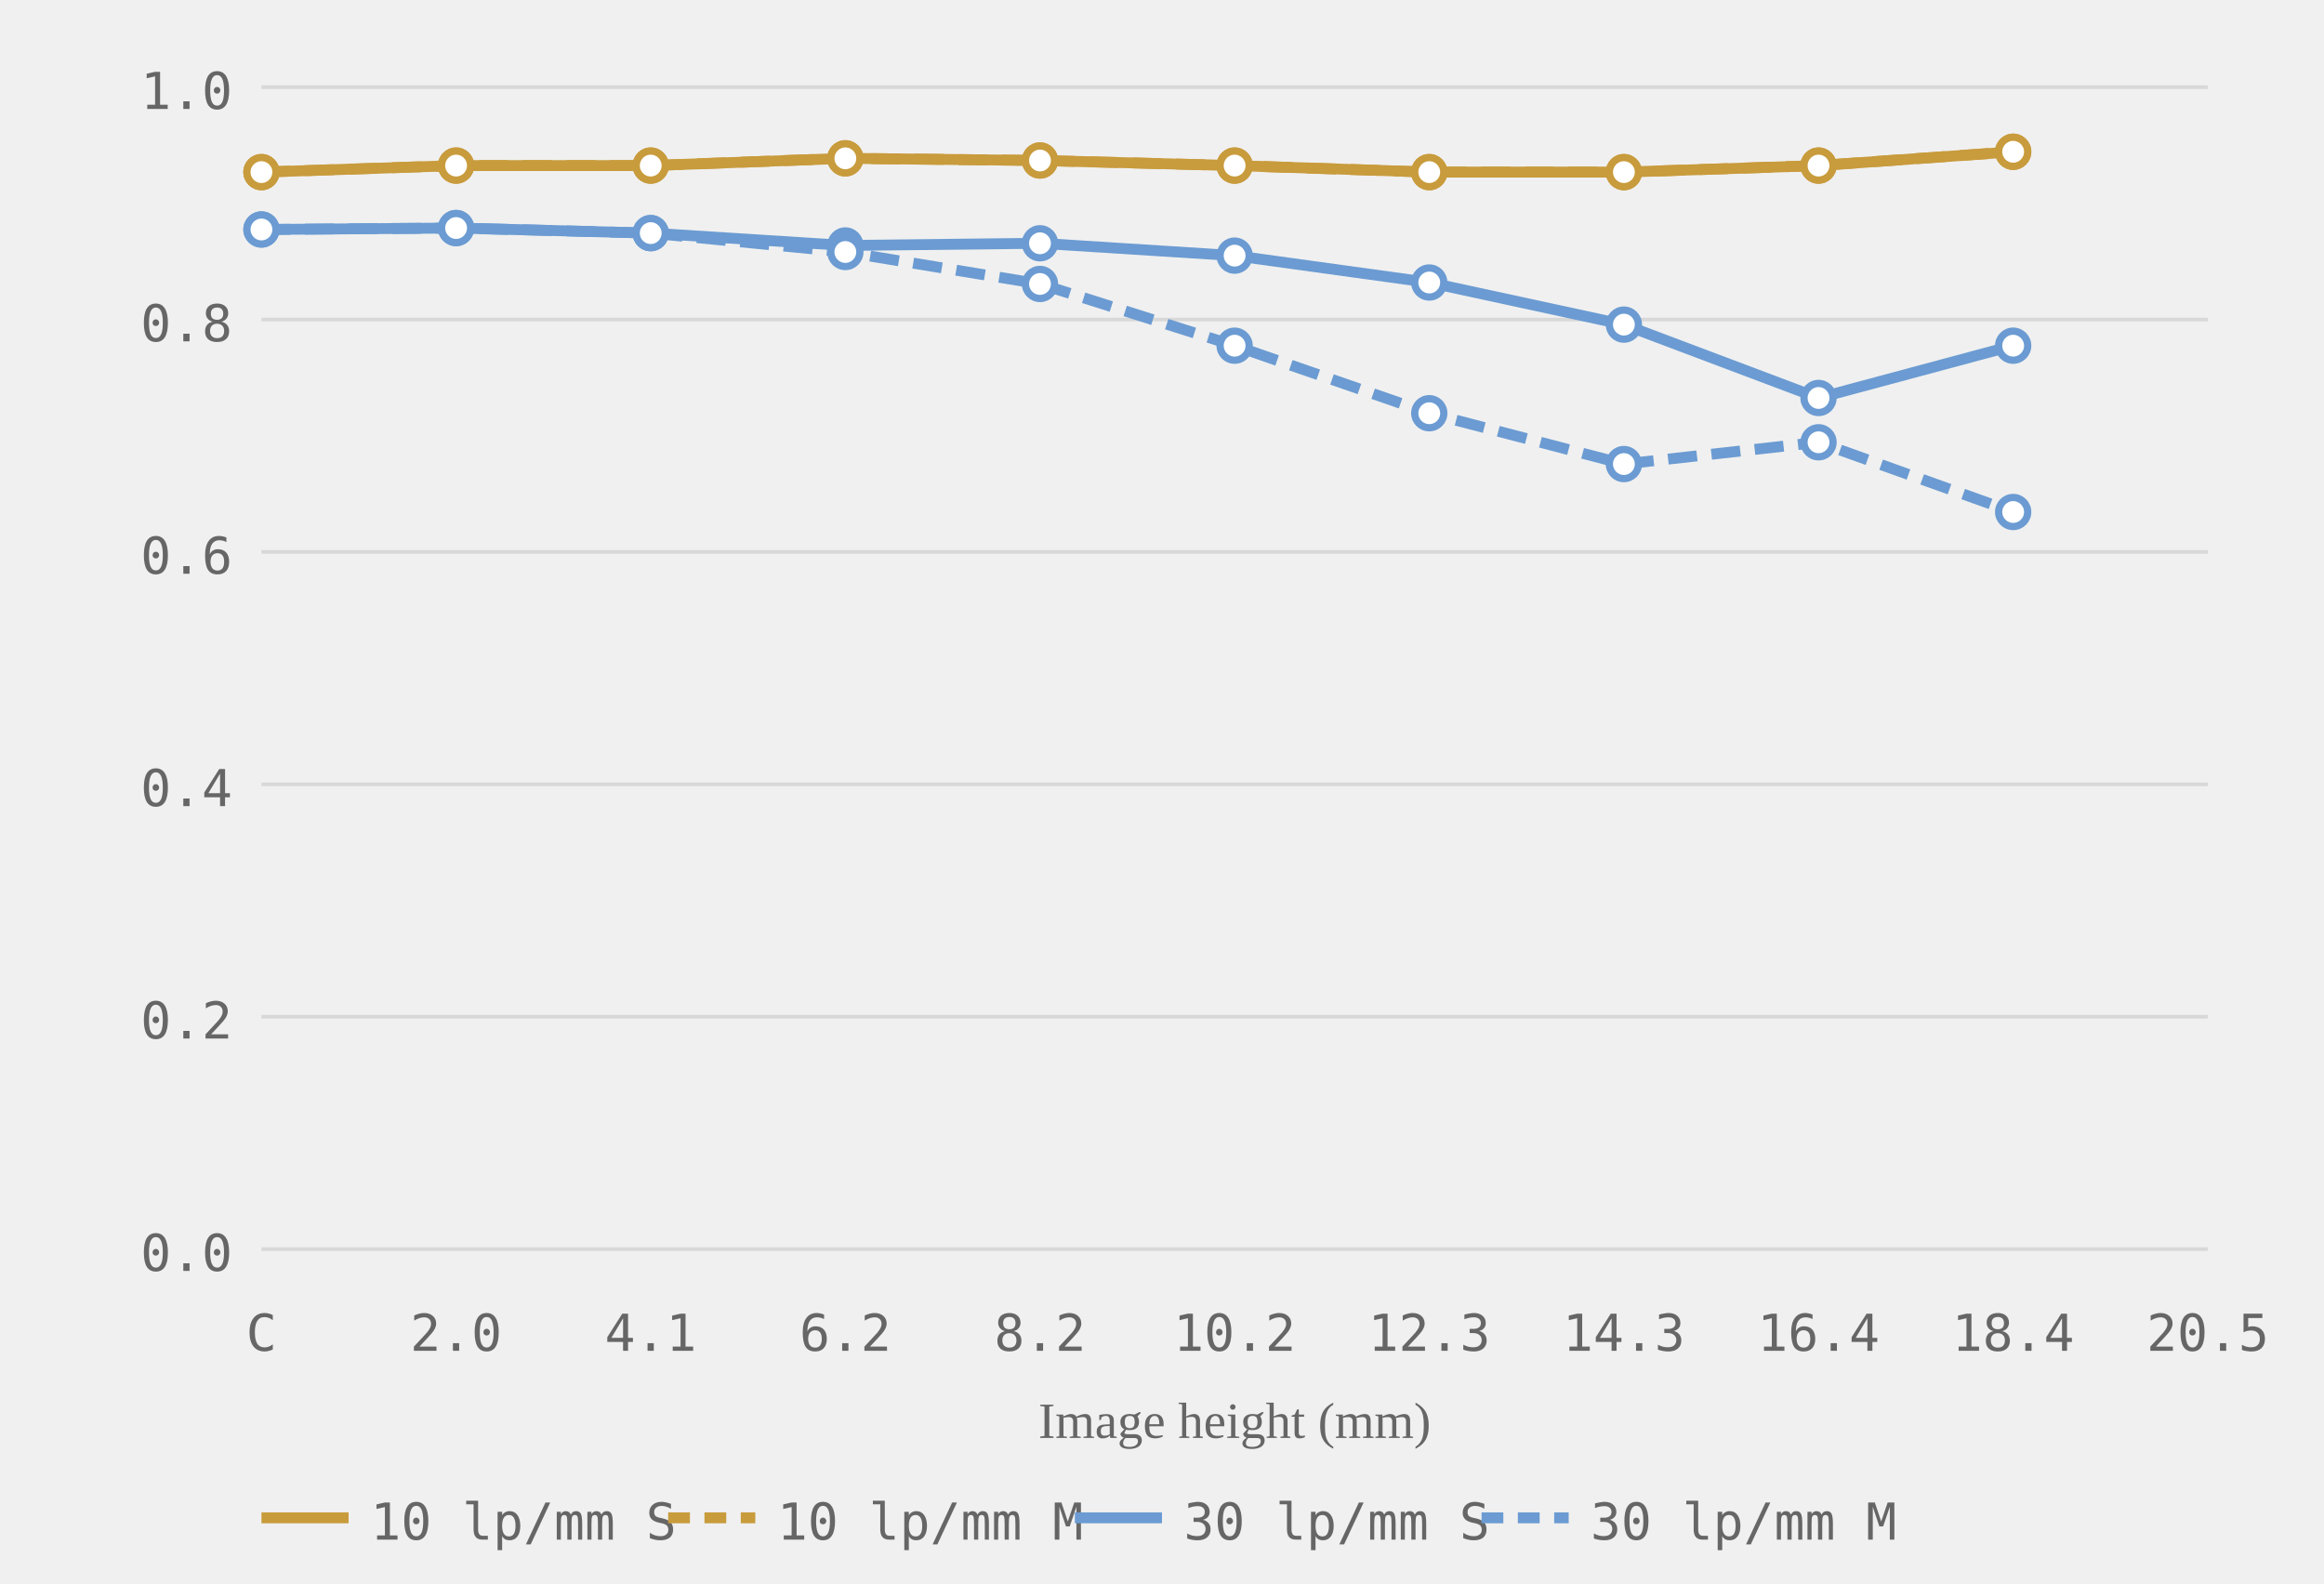
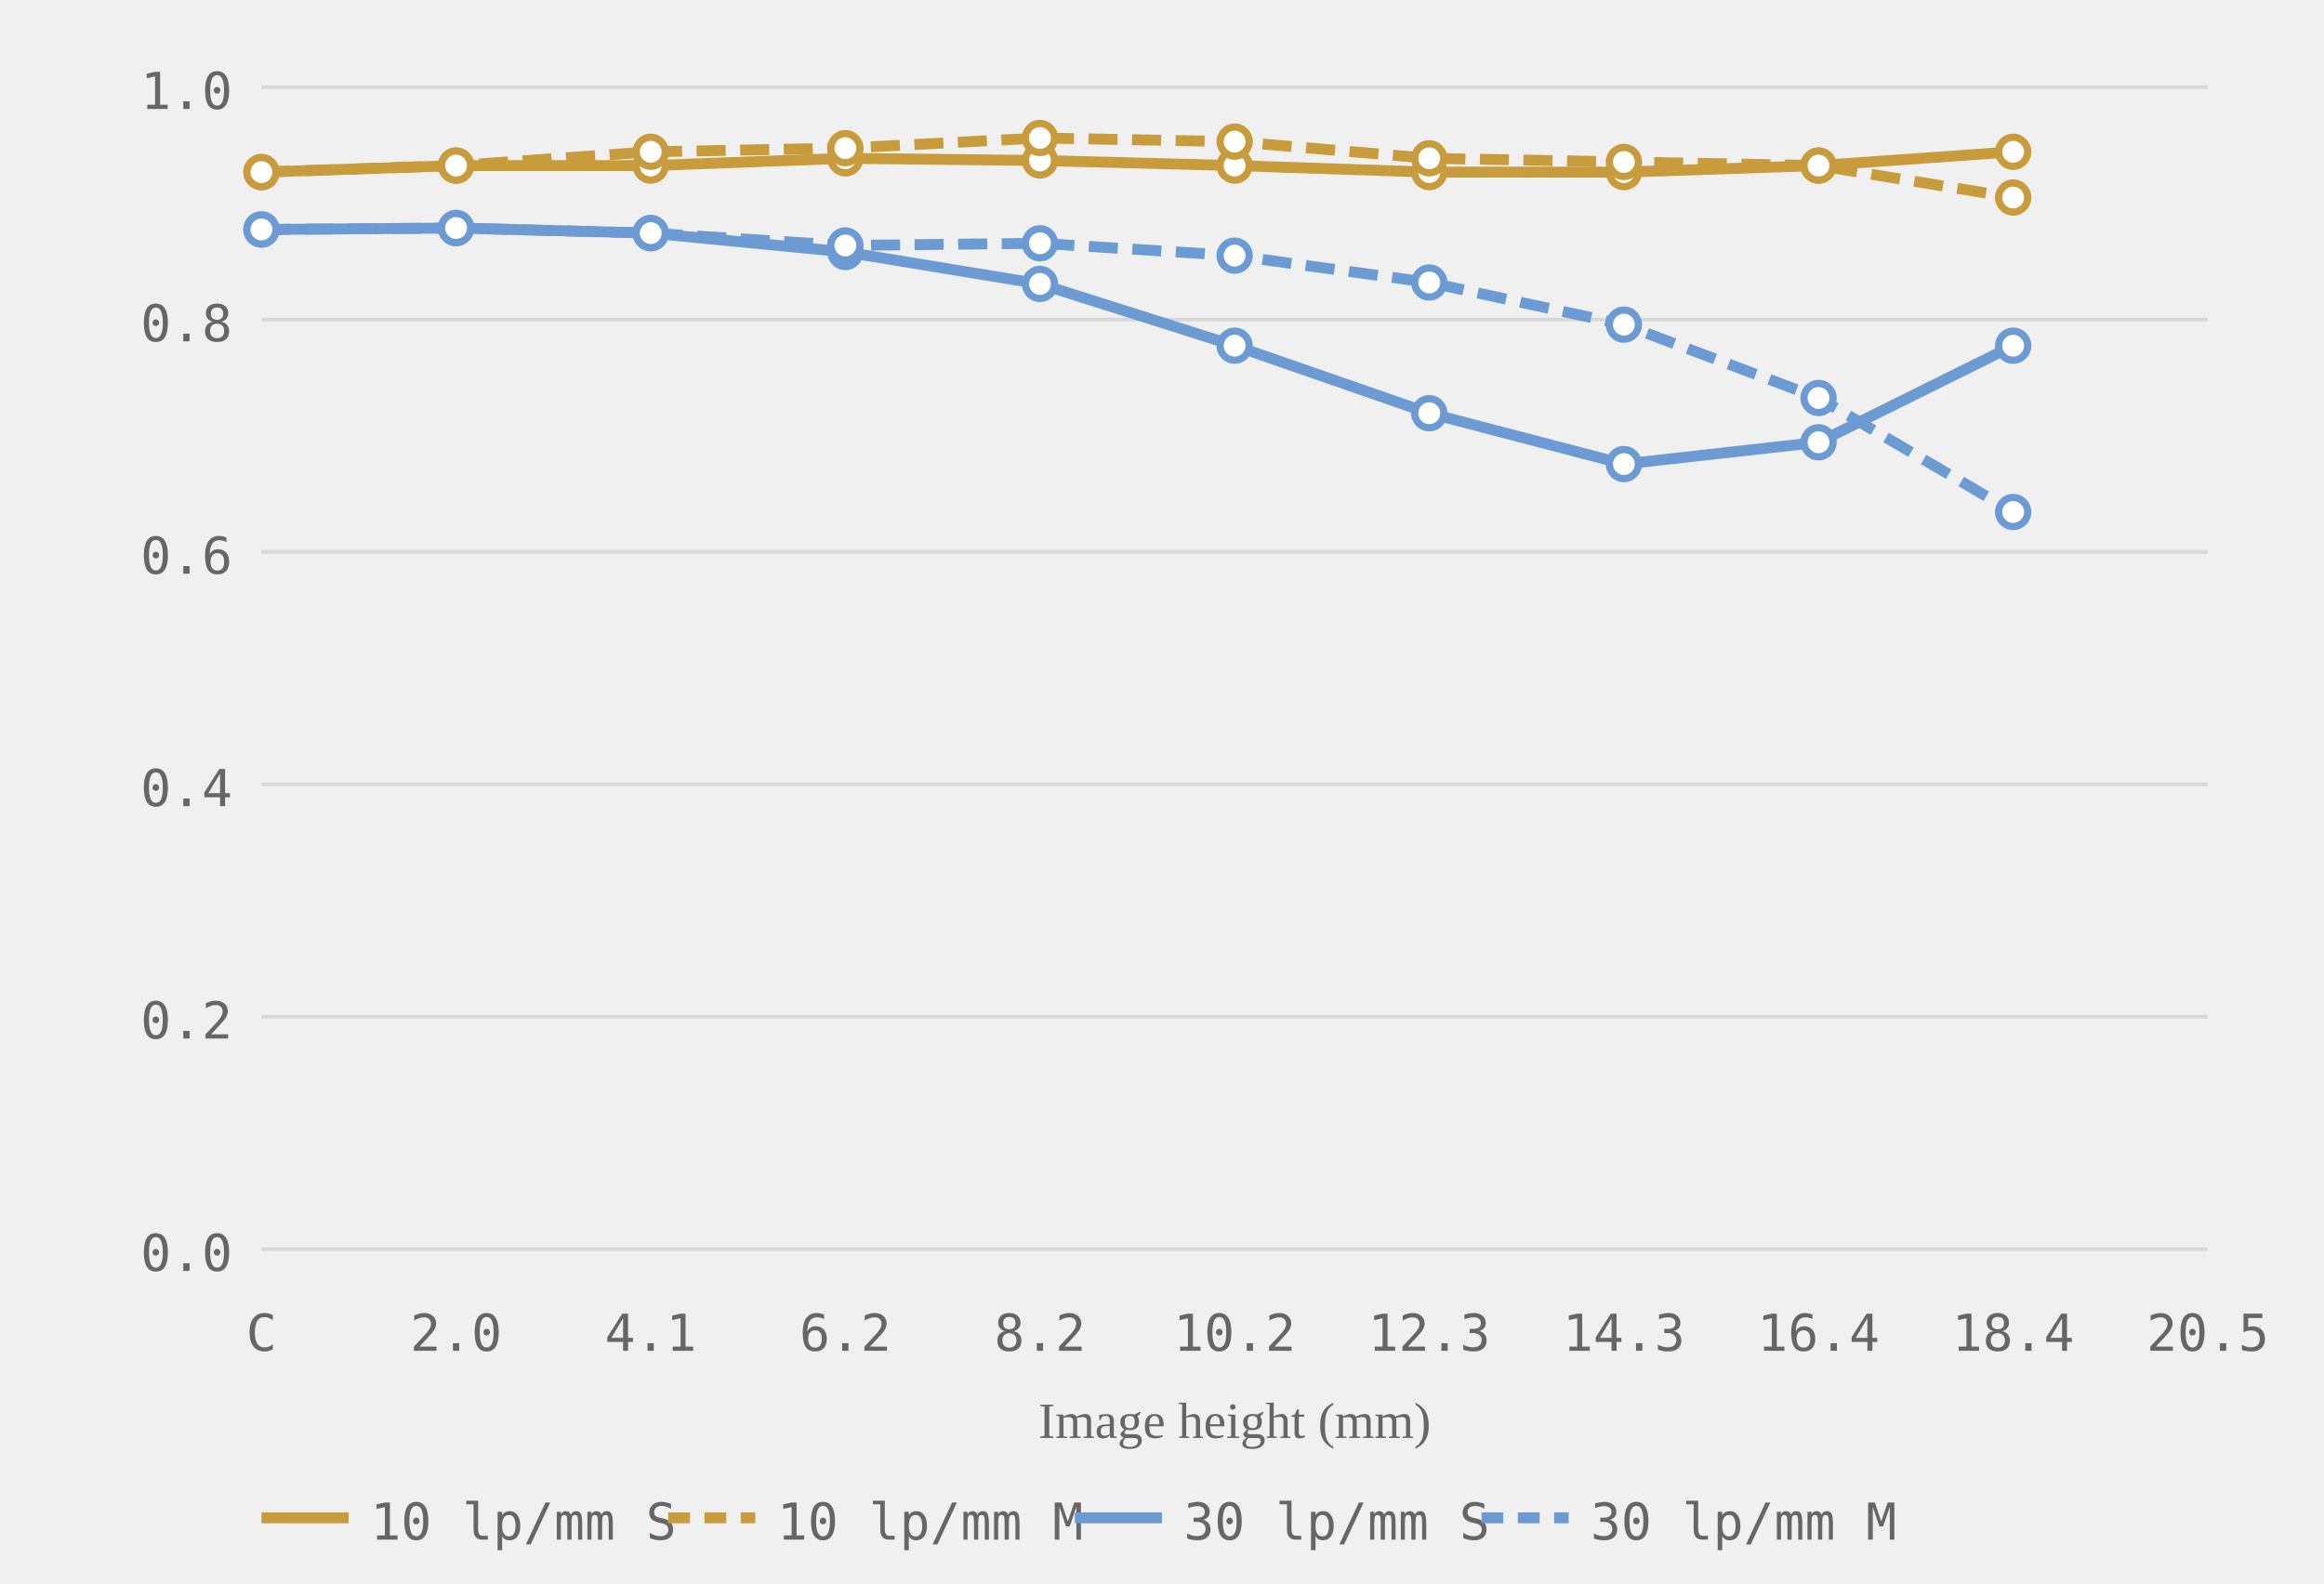
<svg xmlns="http://www.w3.org/2000/svg" viewBox="0 0 320 218" role="img" aria-label="MTF chart, generated from readings">
  <style>.grid-line { stroke: #d8d8d8; stroke-width: 0.5; }.axis-label { font-size: 7px; fill: #666666; font-family: ui-monospace, monospace; }.axis-y { text-anchor: end; }.axis-x { text-anchor: middle; }.axis-title { font-size: 7px; fill: #666666; text-anchor: middle; }.curve { fill: none; stroke-width: 1.5; }.curve-m { stroke-dasharray: 4 2; }.dot { fill: white; stroke-width: 1; }.legend-text { font-size: 7px; fill: #666666; font-family: ui-monospace, monospace; }</style>
  <line class="grid-line" x1="36" y1="172.0" x2="304" y2="172.0" />
  <line class="grid-line" x1="36" y1="140.0" x2="304" y2="140.0" />
  <line class="grid-line" x1="36" y1="108.0" x2="304" y2="108.0" />
  <line class="grid-line" x1="36" y1="76.0" x2="304" y2="76.0" />
  <line class="grid-line" x1="36" y1="44.0" x2="304" y2="44.0" />
  <line class="grid-line" x1="36" y1="12.0" x2="304" y2="12.0" />
  <text class="axis-label axis-y" x="32" y="175.0">0.0</text>
  <text class="axis-label axis-y" x="32" y="143.0">0.2</text>
  <text class="axis-label axis-y" x="32" y="111.0">0.4</text>
  <text class="axis-label axis-y" x="32" y="79.0">0.6</text>
  <text class="axis-label axis-y" x="32" y="47.0">0.8</text>
  <text class="axis-label axis-y" x="32" y="15.0">1.0</text>
  <text class="axis-label axis-x" x="36.0" y="186">C</text>
  <text class="axis-label axis-x" x="62.8" y="186">2.0</text>
  <text class="axis-label axis-x" x="89.6" y="186">4.1</text>
  <text class="axis-label axis-x" x="116.4" y="186">6.2</text>
  <text class="axis-label axis-x" x="143.2" y="186">8.2</text>
  <text class="axis-label axis-x" x="170.0" y="186">10.2</text>
  <text class="axis-label axis-x" x="196.8" y="186">12.3</text>
  <text class="axis-label axis-x" x="223.6" y="186">14.3</text>
  <text class="axis-label axis-x" x="250.4" y="186">16.4</text>
  <text class="axis-label axis-x" x="277.2" y="186">18.4</text>
  <text class="axis-label axis-x" x="304.0" y="186">20.5</text>
  <text class="axis-title" x="170.0" y="198">Image height (mm)</text>
  <polyline class="curve curve-10" style="stroke:#c89b3c" points="36.0,23.7 62.8,22.8 89.6,22.8 116.4,21.8 143.2,22.1 170.0,22.8 196.8,23.7 223.6,23.7 250.4,22.8 277.2,20.9" />
-   <polyline class="curve curve-10 curve-m" style="stroke:#c89b3c" points="36.0,23.7 62.8,22.8 89.6,22.8 116.4,21.8 143.2,22.1 170.0,22.8 196.8,23.7 223.6,23.7 250.4,22.8 277.2,20.9" stroke-dasharray="4 2" />
-   <polyline class="curve curve-30" style="stroke:#6b9bd2" points="36.0,31.6 62.8,31.4 89.6,32.1 116.4,33.8 143.2,33.5 170.0,35.2 196.8,38.9 223.6,44.7 250.4,54.8 277.2,47.6" />
-   <polyline class="curve curve-30 curve-m" style="stroke:#6b9bd2" points="36.0,31.6 62.8,31.4 89.6,32.1 116.4,34.7 143.2,39.1 170.0,47.6 196.8,56.9 223.6,63.9 250.4,60.9 277.2,70.5" stroke-dasharray="4 2" />
+   <polyline class="curve curve-10 curve-m" style="stroke:#c89b3c" points="36.0,23.7 62.8,22.8 89.6,20.9 116.4,20.4 143.2,19.0 170.0,19.5 196.8,21.8 223.6,22.3 250.4,22.8 277.2,27.2" stroke-dasharray="4 2" />
+   <polyline class="curve curve-30" style="stroke:#6b9bd2" points="36.0,31.6 62.8,31.4 89.6,32.1 116.4,34.7 143.2,39.1 170.0,47.6 196.8,56.9 223.6,63.9 250.4,60.9 277.2,47.6" />
+   <polyline class="curve curve-30 curve-m" style="stroke:#6b9bd2" points="36.0,31.6 62.8,31.4 89.6,32.1 116.4,33.8 143.2,33.5 170.0,35.2 196.8,38.9 223.6,44.7 250.4,54.8 277.2,70.5" stroke-dasharray="4 2" />
  <circle class="dot dot-10" style="stroke:#c89b3c" cx="36.0" cy="23.7" r="2" />
  <circle class="dot dot-10" style="stroke:#c89b3c" cx="62.8" cy="22.8" r="2" />
  <circle class="dot dot-10" style="stroke:#c89b3c" cx="89.6" cy="22.8" r="2" />
  <circle class="dot dot-10" style="stroke:#c89b3c" cx="116.4" cy="21.8" r="2" />
  <circle class="dot dot-10" style="stroke:#c89b3c" cx="143.2" cy="22.1" r="2" />
  <circle class="dot dot-10" style="stroke:#c89b3c" cx="170.0" cy="22.8" r="2" />
  <circle class="dot dot-10" style="stroke:#c89b3c" cx="196.8" cy="23.7" r="2" />
  <circle class="dot dot-10" style="stroke:#c89b3c" cx="223.6" cy="23.7" r="2" />
  <circle class="dot dot-10" style="stroke:#c89b3c" cx="250.4" cy="22.8" r="2" />
  <circle class="dot dot-10" style="stroke:#c89b3c" cx="277.2" cy="20.9" r="2" />
  <circle class="dot dot-10" style="stroke:#c89b3c" cx="36.0" cy="23.7" r="2" />
  <circle class="dot dot-10" style="stroke:#c89b3c" cx="62.8" cy="22.8" r="2" />
-   <circle class="dot dot-10" style="stroke:#c89b3c" cx="89.6" cy="22.8" r="2" />
-   <circle class="dot dot-10" style="stroke:#c89b3c" cx="116.4" cy="21.8" r="2" />
-   <circle class="dot dot-10" style="stroke:#c89b3c" cx="143.2" cy="22.1" r="2" />
-   <circle class="dot dot-10" style="stroke:#c89b3c" cx="170.0" cy="22.8" r="2" />
-   <circle class="dot dot-10" style="stroke:#c89b3c" cx="196.8" cy="23.7" r="2" />
-   <circle class="dot dot-10" style="stroke:#c89b3c" cx="223.6" cy="23.7" r="2" />
+   <circle class="dot dot-10" style="stroke:#c89b3c" cx="89.6" cy="20.9" r="2" />
+   <circle class="dot dot-10" style="stroke:#c89b3c" cx="116.4" cy="20.4" r="2" />
+   <circle class="dot dot-10" style="stroke:#c89b3c" cx="143.2" cy="19.0" r="2" />
+   <circle class="dot dot-10" style="stroke:#c89b3c" cx="170.0" cy="19.5" r="2" />
+   <circle class="dot dot-10" style="stroke:#c89b3c" cx="196.8" cy="21.8" r="2" />
+   <circle class="dot dot-10" style="stroke:#c89b3c" cx="223.6" cy="22.3" r="2" />
  <circle class="dot dot-10" style="stroke:#c89b3c" cx="250.4" cy="22.8" r="2" />
-   <circle class="dot dot-10" style="stroke:#c89b3c" cx="277.2" cy="20.9" r="2" />
+   <circle class="dot dot-10" style="stroke:#c89b3c" cx="277.2" cy="27.2" r="2" />
+   <circle class="dot dot-30" style="stroke:#6b9bd2" cx="36.0" cy="31.6" r="2" />
+   <circle class="dot dot-30" style="stroke:#6b9bd2" cx="62.8" cy="31.4" r="2" />
+   <circle class="dot dot-30" style="stroke:#6b9bd2" cx="89.6" cy="32.1" r="2" />
+   <circle class="dot dot-30" style="stroke:#6b9bd2" cx="116.4" cy="34.7" r="2" />
+   <circle class="dot dot-30" style="stroke:#6b9bd2" cx="143.2" cy="39.1" r="2" />
+   <circle class="dot dot-30" style="stroke:#6b9bd2" cx="170.0" cy="47.6" r="2" />
+   <circle class="dot dot-30" style="stroke:#6b9bd2" cx="196.8" cy="56.9" r="2" />
+   <circle class="dot dot-30" style="stroke:#6b9bd2" cx="223.6" cy="63.9" r="2" />
+   <circle class="dot dot-30" style="stroke:#6b9bd2" cx="250.4" cy="60.9" r="2" />
+   <circle class="dot dot-30" style="stroke:#6b9bd2" cx="277.2" cy="47.6" r="2" />
  <circle class="dot dot-30" style="stroke:#6b9bd2" cx="36.0" cy="31.6" r="2" />
  <circle class="dot dot-30" style="stroke:#6b9bd2" cx="62.8" cy="31.4" r="2" />
  <circle class="dot dot-30" style="stroke:#6b9bd2" cx="89.6" cy="32.1" r="2" />
  <circle class="dot dot-30" style="stroke:#6b9bd2" cx="116.4" cy="33.8" r="2" />
  <circle class="dot dot-30" style="stroke:#6b9bd2" cx="143.2" cy="33.5" r="2" />
  <circle class="dot dot-30" style="stroke:#6b9bd2" cx="170.0" cy="35.2" r="2" />
  <circle class="dot dot-30" style="stroke:#6b9bd2" cx="196.8" cy="38.9" r="2" />
  <circle class="dot dot-30" style="stroke:#6b9bd2" cx="223.6" cy="44.7" r="2" />
  <circle class="dot dot-30" style="stroke:#6b9bd2" cx="250.4" cy="54.8" r="2" />
-   <circle class="dot dot-30" style="stroke:#6b9bd2" cx="277.2" cy="47.6" r="2" />
-   <circle class="dot dot-30" style="stroke:#6b9bd2" cx="36.0" cy="31.6" r="2" />
-   <circle class="dot dot-30" style="stroke:#6b9bd2" cx="62.8" cy="31.4" r="2" />
-   <circle class="dot dot-30" style="stroke:#6b9bd2" cx="89.6" cy="32.1" r="2" />
-   <circle class="dot dot-30" style="stroke:#6b9bd2" cx="116.4" cy="34.7" r="2" />
-   <circle class="dot dot-30" style="stroke:#6b9bd2" cx="143.2" cy="39.1" r="2" />
-   <circle class="dot dot-30" style="stroke:#6b9bd2" cx="170.0" cy="47.6" r="2" />
-   <circle class="dot dot-30" style="stroke:#6b9bd2" cx="196.8" cy="56.9" r="2" />
-   <circle class="dot dot-30" style="stroke:#6b9bd2" cx="223.6" cy="63.9" r="2" />
-   <circle class="dot dot-30" style="stroke:#6b9bd2" cx="250.4" cy="60.9" r="2" />
  <circle class="dot dot-30" style="stroke:#6b9bd2" cx="277.2" cy="70.5" r="2" />
  <line x1="36" y1="209" x2="48" y2="209" stroke="#c89b3c" stroke-width="1.5" />
  <text class="legend-text" x="51" y="212">10 lp/mm S</text>
  <line x1="92" y1="209" x2="104" y2="209" stroke="#c89b3c" stroke-width="1.5" stroke-dasharray="3 2" />
  <text class="legend-text" x="107" y="212">10 lp/mm M</text>
  <line x1="148" y1="209" x2="160" y2="209" stroke="#6b9bd2" stroke-width="1.5" />
  <text class="legend-text" x="163" y="212">30 lp/mm S</text>
  <line x1="204" y1="209" x2="216" y2="209" stroke="#6b9bd2" stroke-width="1.5" stroke-dasharray="3 2" />
  <text class="legend-text" x="219" y="212">30 lp/mm M</text>
</svg>
